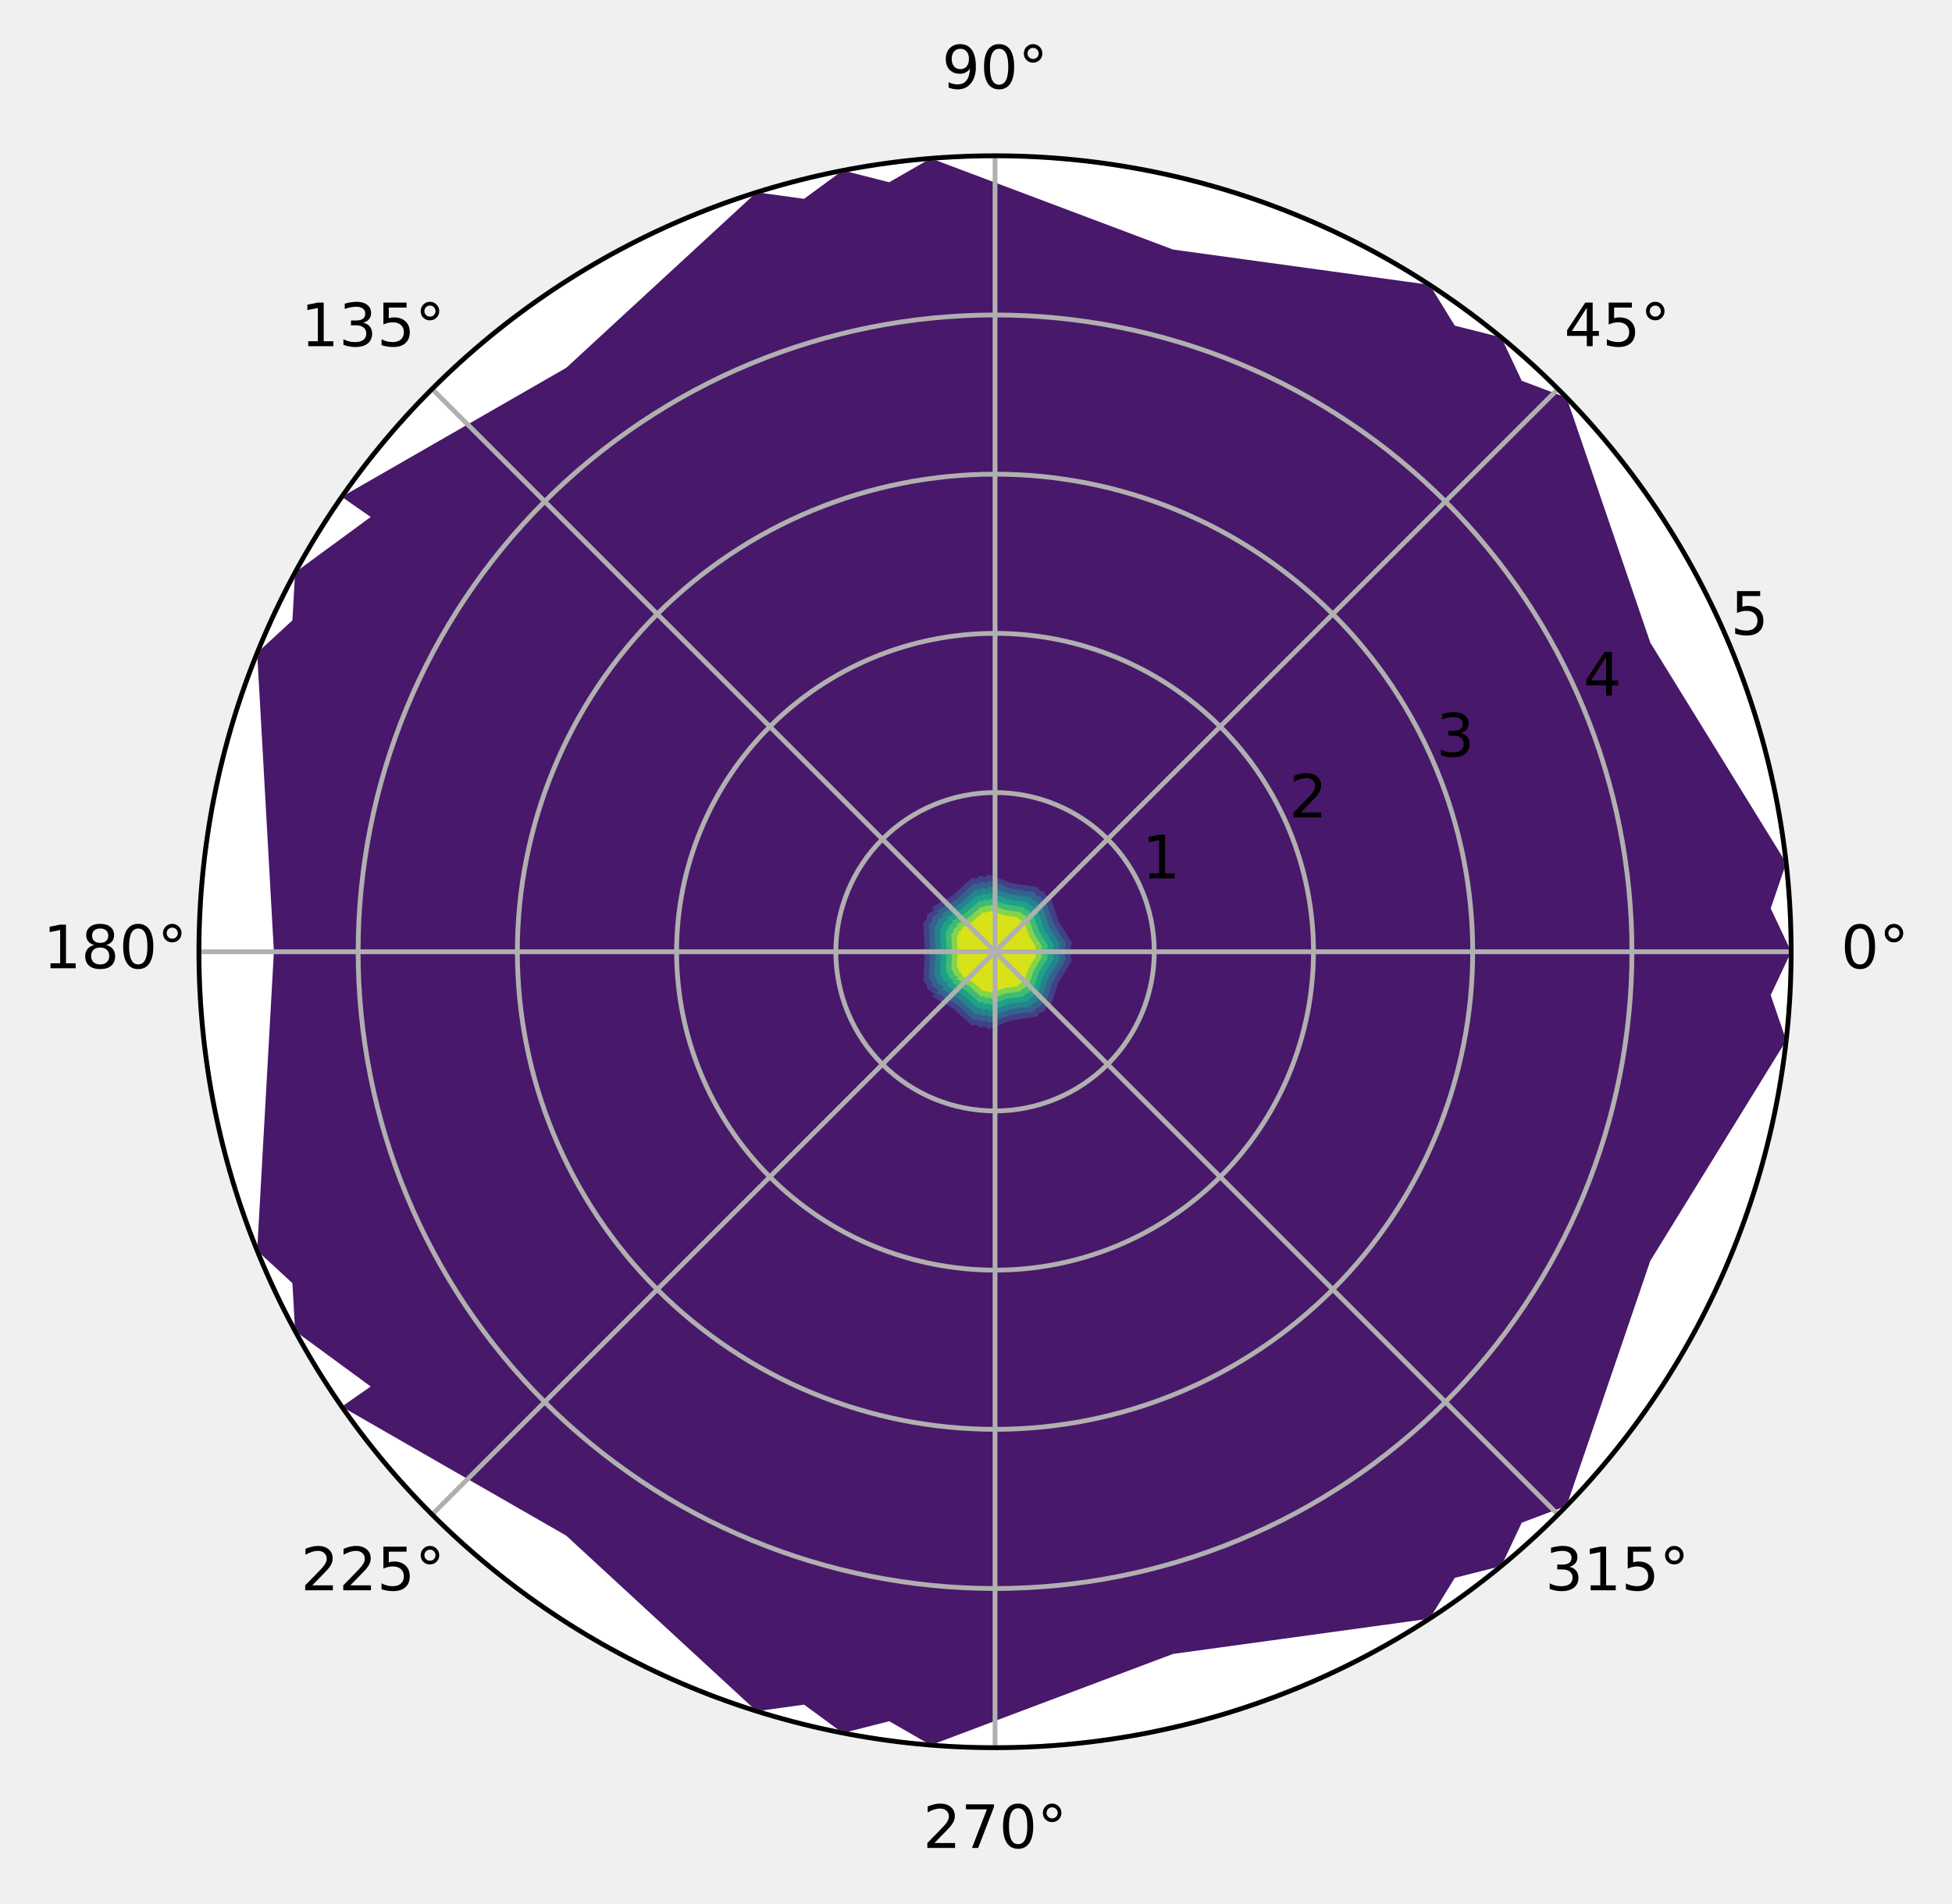
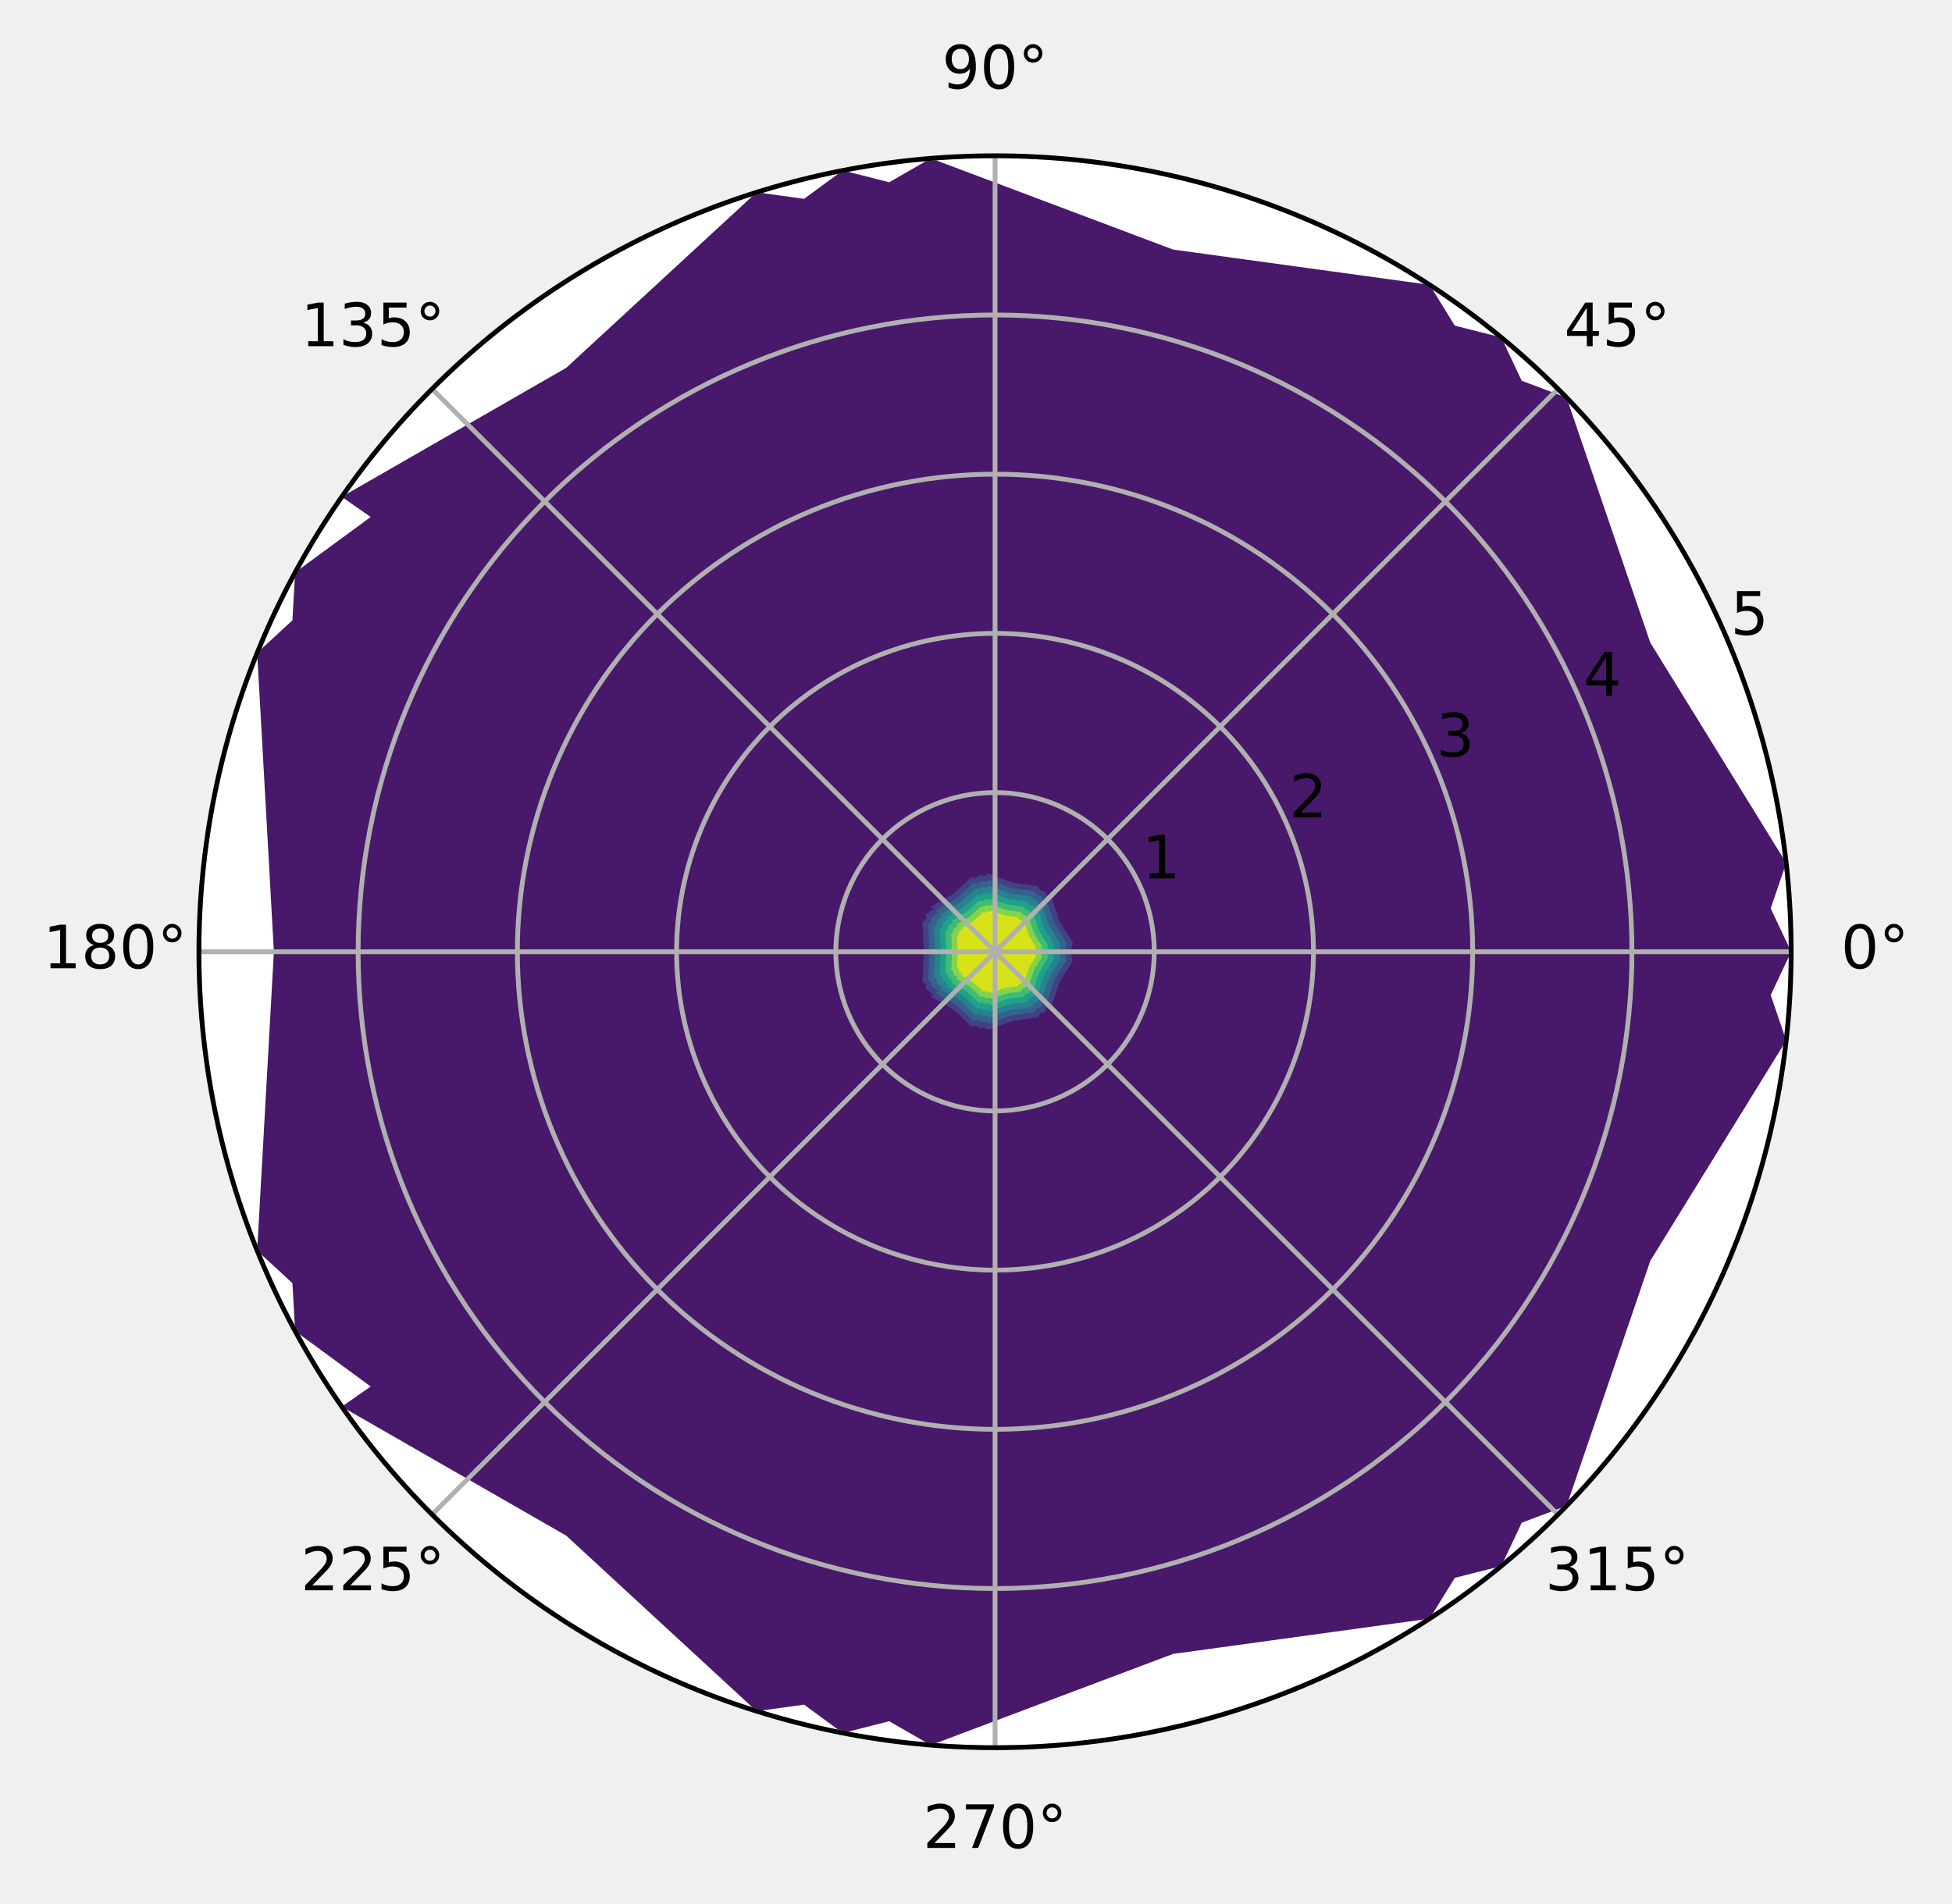
<svg xmlns="http://www.w3.org/2000/svg" xmlns:xlink="http://www.w3.org/1999/xlink" width="326.237pt" height="318.19pt" viewBox="0 0 326.237 318.19" version="1.1">
  <defs>
    <style type="text/css">*{stroke-linejoin: round; stroke-linecap: butt}</style>
  </defs>
  <g id="figure_1">
    <g id="patch_1">
      <path d="M 0 318.19  L 326.237 318.19  L 326.237 0  L 0 0  L 0 318.19  z " style="fill: none" />
    </g>
    <g id="axes_1">
      <g id="patch_2">
        <path d="M 299.356 159.095  C 299.356 141.622 295.914 124.319 289.227 108.177  C 282.541 92.034 272.74 77.365 260.385 65.01  C 248.029 52.655 233.361 42.854 217.218 36.167  C 201.075 29.481 183.773 26.039 166.3 26.039  C 148.827 26.039 131.524 29.481 115.381 36.167  C 99.239 42.854 84.57 52.655 72.215 65.01  C 59.86 77.365 50.059 92.034 43.372 108.177  C 36.686 124.319 33.244 141.622 33.244 159.095  C 33.244 176.568 36.686 193.871 43.372 210.013  C 50.059 226.156 59.86 240.825 72.215 253.18  C 84.57 265.535 99.239 275.336 115.381 282.023  C 131.524 288.709 148.827 292.151 166.3 292.151  C 183.773 292.151 201.075 288.709 217.218 282.023  C 233.361 275.336 248.029 265.535 260.385 253.18  C 272.74 240.825 282.541 226.156 289.227 210.013  C 295.914 193.871 299.356 176.568 299.356 159.095  M 166.3 159.095  C 166.3 159.095 166.3 159.095 166.3 159.095  C 166.3 159.095 166.3 159.095 166.3 159.095  C 166.3 159.095 166.3 159.095 166.3 159.095  C 166.3 159.095 166.3 159.095 166.3 159.095  C 166.3 159.095 166.3 159.095 166.3 159.095  C 166.3 159.095 166.3 159.095 166.3 159.095  C 166.3 159.095 166.3 159.095 166.3 159.095  C 166.3 159.095 166.3 159.095 166.3 159.095  C 166.3 159.095 166.3 159.095 166.3 159.095  C 166.3 159.095 166.3 159.095 166.3 159.095  C 166.3 159.095 166.3 159.095 166.3 159.095  C 166.3 159.095 166.3 159.095 166.3 159.095  C 166.3 159.095 166.3 159.095 166.3 159.095  C 166.3 159.095 166.3 159.095 166.3 159.095  C 166.3 159.095 166.3 159.095 166.3 159.095  C 166.3 159.095 166.3 159.095 166.3 159.095  z " style="fill: #ffffff" />
      </g>
      <g id="QuadContourSet_1">
-         <path d="M 155.381 166.7  L 149.922 170.502  L 144.463 174.304  L 139.004 178.106  L 133.545 181.909  L 128.086 185.711  L 122.626 189.513  L 117.167 193.316  L 111.708 197.118  L 106.249 200.92  L 100.79 204.722  L 95.331 208.525  L 89.871 212.327  L 84.412 216.129  L 78.953 219.931  L 73.494 223.734  L 68.035 227.536  L 62.576 231.338  L 57.117 235.141  L 155.562 291.717  L 261.827 251.714  L 298.527 144.264  L 238.934 47.614  L 126.447 32.147  L 42.982 109.128  L 49.32 222.496  L 140.846 289.694  L 250.908 261.785  L 299.356 159.095  L 250.908 56.405  L 140.846 28.496  L 49.32 95.694  L 42.982 209.062  L 126.447 286.043  L 238.934 270.577  L 298.527 173.926  L 261.827 66.476  L 155.562 26.473  L 57.117 83.05  L 62.576 86.852  L 68.035 90.654  L 73.494 94.456  L 78.953 98.259  L 84.412 102.061  L 89.871 105.863  L 95.331 109.665  L 100.79 113.468  L 106.249 117.27  L 111.708 121.072  L 117.167 124.875  L 122.626 128.677  L 128.086 132.479  L 133.545 136.281  L 139.004 140.084  L 144.463 143.886  L 149.922 147.688  L 155.381 151.491  L 155.676 151.695  L 165.255 146.19  L 175.595 150.083  L 179.166 160.538  L 173.367 169.943  L 162.422 171.448  L 154.3 163.957  L 154.917 152.926  L 163.823 146.387  L 174.533 149.103  L 179.247 159.095  L 174.533 169.087  L 163.823 171.803  L 154.917 165.264  L 154.3 154.233  L 162.422 146.742  L 173.367 148.247  L 179.166 157.652  L 175.595 168.107  L 165.255 172  L 155.676 166.495  z " clip-path="url(#pd175464a1a)" style="fill: #48186a" />
-         <path d="M 165.255 172  L 175.595 168.107  L 179.166 157.652  L 173.367 148.247  L 162.422 146.742  L 154.3 154.233  L 154.917 165.264  L 163.823 171.803  L 174.533 169.087  L 179.247 159.095  L 174.533 149.103  L 163.823 146.387  L 154.917 152.926  L 154.3 163.957  L 162.422 171.448  L 173.367 169.943  L 179.166 160.538  L 175.595 150.083  L 165.255 146.19  L 155.676 151.695  L 156.507 152.274  L 165.337 147.2  L 174.868 150.788  L 178.16 160.425  L 172.815 169.094  L 162.725 170.481  L 155.239 163.577  L 155.807 153.408  L 164.017 147.381  L 173.889 149.884  L 178.234 159.095  L 173.889 168.306  L 164.017 170.809  L 155.807 164.782  L 155.239 154.613  L 162.725 147.709  L 172.815 149.096  L 178.16 157.765  L 174.868 167.402  L 165.337 170.99  L 156.507 165.916  L 155.676 166.495  z " clip-path="url(#pd175464a1a)" style="fill: #424086" />
-         <path d="M 165.337 170.99  L 174.868 167.402  L 178.16 157.765  L 172.815 149.096  L 162.725 147.709  L 155.239 154.613  L 155.807 164.782  L 164.017 170.809  L 173.889 168.306  L 178.234 159.095  L 173.889 149.884  L 164.017 147.381  L 155.807 153.408  L 155.239 163.577  L 162.725 170.481  L 172.815 169.094  L 178.16 160.425  L 174.868 150.788  L 165.337 147.2  L 156.507 152.274  L 157.338 152.853  L 165.418 148.209  L 174.141 151.493  L 177.153 160.312  L 172.262 168.246  L 163.029 169.515  L 156.178 163.196  L 156.698 153.891  L 164.21 148.375  L 173.245 150.666  L 177.221 159.095  L 173.245 167.524  L 164.21 169.815  L 156.698 164.299  L 156.178 154.994  L 163.029 148.675  L 172.262 149.944  L 177.153 157.878  L 174.141 166.697  L 165.418 169.981  L 157.338 165.337  L 156.507 165.916  z " clip-path="url(#pd175464a1a)" style="fill: #33638d" />
-         <path d="M 165.418 169.981  L 174.141 166.697  L 177.153 157.878  L 172.262 149.944  L 163.029 148.675  L 156.178 154.994  L 156.698 164.299  L 164.21 169.815  L 173.245 167.524  L 177.221 159.095  L 173.245 150.666  L 164.21 148.375  L 156.698 153.891  L 156.178 163.196  L 163.029 169.515  L 172.262 168.246  L 177.153 160.312  L 174.141 151.493  L 165.418 148.209  L 157.338 152.853  L 158.169 153.432  L 165.5 149.219  L 173.414 152.198  L 176.147 160.2  L 171.709 167.397  L 163.332 168.549  L 157.116 162.816  L 157.588 154.374  L 164.404 149.369  L 172.601 151.448  L 176.209 159.095  L 172.601 166.743  L 164.404 168.821  L 157.588 163.817  L 157.116 155.374  L 163.332 149.641  L 171.709 150.793  L 176.147 157.991  L 173.414 165.993  L 165.5 168.972  L 158.169 164.758  L 157.338 165.337  z " clip-path="url(#pd175464a1a)" style="fill: #26828e" />
-         <path d="M 165.5 168.972  L 173.414 165.993  L 176.147 157.991  L 171.709 150.793  L 163.332 149.641  L 157.116 155.374  L 157.588 163.817  L 164.404 168.821  L 172.601 166.743  L 176.209 159.095  L 172.601 151.448  L 164.404 149.369  L 157.588 154.374  L 157.116 162.816  L 163.332 168.549  L 171.709 167.397  L 176.147 160.2  L 173.414 152.198  L 165.5 149.219  L 158.169 153.432  L 159 154.011  L 165.582 150.228  L 172.687 152.903  L 175.14 160.087  L 171.156 166.549  L 163.635 167.583  L 158.055 162.436  L 158.479 154.856  L 164.598 150.363  L 171.957 152.229  L 175.196 159.095  L 171.957 165.961  L 164.598 167.827  L 158.479 163.334  L 158.055 155.754  L 163.635 150.607  L 171.156 151.641  L 175.14 158.103  L 172.687 165.288  L 165.582 167.962  L 159 164.179  L 158.169 164.758  z " clip-path="url(#pd175464a1a)" style="fill: #1fa088" />
-         <path d="M 165.582 167.962  L 172.687 165.288  L 175.14 158.103  L 171.156 151.641  L 163.635 150.607  L 158.055 155.754  L 158.479 163.334  L 164.598 167.827  L 171.957 165.961  L 175.196 159.095  L 171.957 152.229  L 164.598 150.363  L 158.479 154.856  L 158.055 162.436  L 163.635 167.583  L 171.156 166.549  L 175.14 160.087  L 172.687 152.903  L 165.582 150.228  L 159 154.011  L 159.831 154.59  L 165.664 151.237  L 171.96 153.608  L 174.134 159.974  L 170.603 165.7  L 163.939 166.616  L 158.993 162.055  L 159.369 155.339  L 164.792 151.357  L 171.313 153.011  L 174.183 159.095  L 171.313 165.179  L 164.792 166.833  L 159.369 162.851  L 158.993 156.135  L 163.939 151.574  L 170.603 152.49  L 174.134 158.216  L 171.96 164.583  L 165.664 166.953  L 159.831 163.601  L 159 164.179  z " clip-path="url(#pd175464a1a)" style="fill: #3fbc73" />
-         <path d="M 165.664 166.953  L 171.96 164.583  L 174.134 158.216  L 170.603 152.49  L 163.939 151.574  L 158.993 156.135  L 159.369 162.851  L 164.792 166.833  L 171.313 165.179  L 174.183 159.095  L 171.313 153.011  L 164.792 151.357  L 159.369 155.339  L 158.993 162.055  L 163.939 166.616  L 170.603 165.7  L 174.134 159.974  L 171.96 153.608  L 165.664 151.237  L 159.831 154.59  L 160.662 155.168  L 165.745 152.247  L 171.232 154.313  L 173.127 159.861  L 170.05 164.852  L 164.242 165.65  L 159.932 161.675  L 160.259 155.821  L 164.985 152.351  L 170.669 153.792  L 173.17 159.095  L 170.669 164.398  L 164.985 165.839  L 160.259 162.369  L 159.932 156.515  L 164.242 152.54  L 170.05 153.339  L 173.127 158.329  L 171.232 163.878  L 165.745 165.943  L 160.662 163.022  L 159.831 163.601  z " clip-path="url(#pd175464a1a)" style="fill: #84d44b" />
-         <path d="M 160.841 162.897  L 160.662 163.022  L 165.745 165.943  L 171.232 163.878  L 173.127 158.329  L 170.05 153.339  L 164.242 152.54  L 159.932 156.515  L 160.259 162.369  L 164.985 165.839  L 170.669 164.398  L 173.17 159.095  L 170.669 153.792  L 164.985 152.351  L 160.259 155.821  L 159.932 161.675  L 164.242 165.65  L 170.05 164.852  L 173.127 159.861  L 171.232 154.313  L 165.745 152.247  L 160.662 155.168  L 160.841 155.293  L 166.3 159.095  L 166.3 159.095  L 166.3 159.095  L 166.3 159.095  L 166.3 159.095  L 166.3 159.095  L 166.3 159.095  L 166.3 159.095  L 166.3 159.095  L 166.3 159.095  L 166.3 159.095  L 166.3 159.095  L 166.3 159.095  L 166.3 159.095  L 166.3 159.095  L 166.3 159.095  L 166.3 159.095  L 166.3 159.095  L 166.3 159.095  L 166.3 159.095  L 166.3 159.095  z " clip-path="url(#pd175464a1a)" style="fill: #d8e219" />
+         <path d="M 155.381 166.7  L 149.922 170.502  L 144.463 174.304  L 139.004 178.106  L 133.545 181.909  L 128.086 185.711  L 122.626 189.513  L 117.167 193.316  L 111.708 197.118  L 106.249 200.92  L 100.79 204.722  L 95.331 208.525  L 89.871 212.327  L 84.412 216.129  L 78.953 219.931  L 73.494 223.734  L 68.035 227.536  L 62.576 231.338  L 57.117 235.141  L 155.562 291.717  L 261.827 251.714  L 298.527 144.264  L 238.934 47.614  L 126.447 32.147  L 42.982 109.128  L 49.32 222.496  L 140.846 289.694  L 250.908 261.785  L 299.356 159.095  L 250.908 56.405  L 140.846 28.496  L 49.32 95.694  L 42.982 209.062  L 126.447 286.043  L 238.934 270.577  L 298.527 173.926  L 261.827 66.476  L 155.562 26.473  L 57.117 83.05  L 62.576 86.852  L 68.035 90.654  L 73.494 94.456  L 78.953 98.259  L 84.412 102.061  L 89.871 105.863  L 95.331 109.665  L 100.79 113.468  L 106.249 117.27  L 111.708 121.072  L 117.167 124.875  L 122.626 128.677  L 128.086 132.479  L 133.545 136.281  L 139.004 140.084  L 144.463 143.886  L 149.922 147.688  L 155.381 151.491  L 155.548 151.606  L 165.242 146.035  L 175.707 149.974  L 179.321 160.556  L 173.453 170.073  L 162.375 171.596  L 154.156 164.016  L 154.78 152.852  L 163.793 146.234  L 174.632 148.983  L 179.403 159.095  L 174.632 169.208  L 163.793 171.956  L 154.78 165.339  L 154.156 154.175  L 162.375 146.594  L 173.453 148.117  L 179.321 157.635  L 175.707 168.216  L 165.242 172.155  L 155.548 166.584  z " clip-path="url(#pd3eec9dff5)" style="fill: #48186a" />
+         <path d="M 165.242 172.155  L 175.707 168.216  L 179.321 157.635  L 173.453 148.117  L 162.375 146.594  L 154.156 154.175  L 154.78 165.339  L 163.793 171.956  L 174.632 169.208  L 179.403 159.095  L 174.632 148.983  L 163.793 146.234  L 154.78 152.852  L 154.156 164.016  L 162.375 171.596  L 173.453 170.073  L 179.321 160.556  L 175.707 149.974  L 165.242 146.035  L 155.548 151.606  L 156.399 152.2  L 165.326 147.069  L 174.962 150.697  L 178.29 160.44  L 172.886 169.204  L 162.686 170.606  L 155.118 163.626  L 155.693 153.346  L 163.992 147.253  L 173.972 149.783  L 178.365 159.095  L 173.972 168.407  L 163.992 170.937  L 155.693 164.844  L 155.118 154.564  L 162.686 147.584  L 172.886 148.986  L 178.29 157.75  L 174.962 167.493  L 165.326 171.121  L 156.399 165.991  L 155.548 166.584  z " clip-path="url(#pd3eec9dff5)" style="fill: #424086" />
+         <path d="M 165.326 171.121  L 174.962 167.493  L 178.29 157.75  L 172.886 148.986  L 162.686 147.584  L 155.118 154.564  L 155.693 164.844  L 163.992 170.937  L 173.972 168.407  L 178.365 159.095  L 173.972 149.783  L 163.992 147.253  L 155.693 153.346  L 155.118 163.626  L 162.686 170.606  L 172.886 169.204  L 178.29 160.44  L 174.962 150.697  L 165.326 147.069  L 156.399 152.2  L 157.251 152.793  L 165.41 148.104  L 174.217 151.419  L 177.258 160.324  L 172.319 168.334  L 162.997 169.616  L 156.08 163.236  L 156.605 153.841  L 164.19 148.272  L 173.312 150.584  L 177.327 159.095  L 173.312 167.606  L 164.19 169.919  L 156.605 164.35  L 156.08 154.954  L 162.997 148.574  L 172.319 149.856  L 177.258 157.866  L 174.217 166.771  L 165.41 170.086  L 157.251 165.397  L 156.399 165.991  z " clip-path="url(#pd3eec9dff5)" style="fill: #33638d" />
+         <path d="M 165.41 170.086  L 174.217 166.771  L 177.258 157.866  L 172.319 149.856  L 162.997 148.574  L 156.08 154.954  L 156.605 164.35  L 164.19 169.919  L 173.312 167.606  L 177.327 159.095  L 173.312 150.584  L 164.19 148.272  L 156.605 153.841  L 156.08 163.236  L 162.997 169.616  L 172.319 168.334  L 177.258 160.324  L 174.217 151.419  L 165.41 148.104  L 157.251 152.793  L 158.103 153.386  L 165.494 149.138  L 173.472 152.142  L 176.227 160.209  L 171.753 167.465  L 163.308 168.626  L 157.042 162.846  L 157.517 154.335  L 164.389 149.29  L 172.652 151.385  L 176.289 159.095  L 172.652 166.805  L 164.389 168.9  L 157.517 163.855  L 157.042 155.344  L 163.308 149.564  L 171.753 150.725  L 176.227 157.982  L 173.472 166.049  L 165.494 169.052  L 158.103 164.804  L 157.251 165.397  z " clip-path="url(#pd3eec9dff5)" style="fill: #26828e" />
+         <path d="M 165.494 169.052  L 173.472 166.049  L 176.227 157.982  L 171.753 150.725  L 163.308 149.564  L 157.042 155.344  L 157.517 163.855  L 164.389 168.9  L 172.652 166.805  L 176.289 159.095  L 172.652 151.385  L 164.389 149.29  L 157.517 154.335  L 157.042 162.846  L 163.308 168.626  L 171.753 167.465  L 176.227 160.209  L 173.472 152.142  L 165.494 149.138  L 158.103 153.386  L 158.954 153.979  L 165.577 150.173  L 172.727 152.864  L 175.196 160.093  L 171.186 166.595  L 163.619 167.636  L 158.003 162.457  L 158.43 154.83  L 164.587 150.309  L 171.992 152.186  L 175.251 159.095  L 171.992 166.004  L 164.587 167.881  L 158.43 163.36  L 158.003 155.733  L 163.619 150.554  L 171.186 151.595  L 175.196 158.097  L 172.727 165.326  L 165.577 168.017  L 158.954 164.211  L 158.103 164.804  z " clip-path="url(#pd3eec9dff5)" style="fill: #1fa088" />
+         <path d="M 165.577 168.017  L 172.727 165.326  L 175.196 158.097  L 171.186 151.595  L 163.619 150.554  L 158.003 155.733  L 158.43 163.36  L 164.587 167.881  L 171.992 166.004  L 175.251 159.095  L 171.992 152.186  L 164.587 150.309  L 158.43 154.83  L 158.003 162.457  L 163.619 167.636  L 171.186 166.595  L 175.196 160.093  L 172.727 152.864  L 165.577 150.173  L 158.954 153.979  L 159.806 154.572  L 165.661 151.207  L 171.981 153.586  L 174.164 159.977  L 170.62 165.726  L 163.929 166.645  L 158.965 162.067  L 159.342 155.324  L 164.786 151.327  L 171.332 152.987  L 174.213 159.095  L 171.332 165.203  L 164.786 166.863  L 159.342 162.866  L 158.965 156.123  L 163.929 151.545  L 170.62 152.464  L 174.164 158.213  L 171.981 164.604  L 165.661 166.983  L 159.806 163.618  L 158.954 164.211  z " clip-path="url(#pd3eec9dff5)" style="fill: #3fbc73" />
+         <path d="M 165.661 166.983  L 171.981 164.604  L 174.164 158.213  L 170.62 152.464  L 163.929 151.545  L 158.965 156.123  L 159.342 162.866  L 164.786 166.863  L 171.332 165.203  L 174.213 159.095  L 171.332 152.987  L 164.786 151.327  L 159.342 155.324  L 158.965 162.067  L 163.929 166.645  L 170.62 165.726  L 174.164 159.977  L 171.981 153.586  L 165.661 151.207  L 159.806 154.572  L 160.657 155.165  L 165.745 152.242  L 171.236 154.309  L 173.133 159.862  L 170.053 164.856  L 164.24 165.655  L 159.927 161.677  L 160.255 155.819  L 164.984 152.346  L 170.672 153.788  L 173.176 159.095  L 170.672 164.402  L 164.984 165.844  L 160.255 162.371  L 159.927 156.513  L 164.24 152.535  L 170.053 153.334  L 173.133 158.329  L 171.236 163.881  L 165.745 165.949  L 160.657 163.025  L 159.806 163.618  z " clip-path="url(#pd3eec9dff5)" style="fill: #84d44b" />
+         <path d="M 160.841 162.897  L 160.657 163.025  L 165.745 165.949  L 171.236 163.881  L 173.133 158.329  L 170.053 153.334  L 164.24 152.535  L 159.927 156.513  L 160.255 162.371  L 164.984 165.844  L 170.672 164.402  L 173.176 159.095  L 170.672 153.788  L 164.984 152.346  L 160.255 155.819  L 159.927 161.677  L 164.24 165.655  L 170.053 164.856  L 173.133 159.862  L 171.236 154.309  L 165.745 152.242  L 160.657 155.165  L 160.841 155.293  L 166.3 159.095  L 166.3 159.095  L 166.3 159.095  L 166.3 159.095  L 166.3 159.095  L 166.3 159.095  L 166.3 159.095  L 166.3 159.095  L 166.3 159.095  L 166.3 159.095  L 166.3 159.095  L 166.3 159.095  L 166.3 159.095  L 166.3 159.095  L 166.3 159.095  L 166.3 159.095  L 166.3 159.095  L 166.3 159.095  L 166.3 159.095  L 166.3 159.095  L 166.3 159.095  z " clip-path="url(#pd3eec9dff5)" style="fill: #d8e219" />
      </g>
      <g id="matplotlib.axis_1">
        <g id="xtick_1">
          <g id="line2d_1">
-             <path d="M 166.3 159.095  L 299.356 159.095  " clip-path="url(#pd175464a1a)" style="fill: none; stroke: #b0b0b0; stroke-width: 0.8; stroke-linecap: square" />
+             <path d="M 166.3 159.095  L 299.356 159.095  " clip-path="url(#pd3eec9dff5)" style="fill: none; stroke: #b0b0b0; stroke-width: 0.8; stroke-linecap: square" />
          </g>
          <g id="text_1">
            <g transform="translate(307.6745 161.8544) scale(0.1 -0.1)">
              <defs>
                <path id="DejaVuSans-30" d="M 2034 4250  Q 1547 4250 1301 3770  Q 1056 3291 1056 2328  Q 1056 1369 1301 889  Q 1547 409 2034 409  Q 2525 409 2770 889  Q 3016 1369 3016 2328  Q 3016 3291 2770 3770  Q 2525 4250 2034 4250  z M 2034 4750  Q 2819 4750 3233 4129  Q 3647 3509 3647 2328  Q 3647 1150 3233 529  Q 2819 -91 2034 -91  Q 1250 -91 836 529  Q 422 1150 422 2328  Q 422 3509 836 4129  Q 1250 4750 2034 4750  z " transform="scale(0.015625)" />
                <path id="DejaVuSans-b0" d="M 1600 4347  Q 1350 4347 1178 4173  Q 1006 4000 1006 3750  Q 1006 3503 1178 3333  Q 1350 3163 1600 3163  Q 1850 3163 2022 3333  Q 2194 3503 2194 3750  Q 2194 3997 2020 4172  Q 1847 4347 1600 4347  z M 1600 4750  Q 1800 4750 1984 4673  Q 2169 4597 2303 4453  Q 2447 4313 2519 4134  Q 2591 3956 2591 3750  Q 2591 3338 2302 3052  Q 2013 2766 1594 2766  Q 1172 2766 890 3047  Q 609 3328 609 3750  Q 609 4169 896 4459  Q 1184 4750 1600 4750  z " transform="scale(0.015625)" />
              </defs>
              <use xlink:href="#DejaVuSans-30" />
              <use xlink:href="#DejaVuSans-b0" transform="translate(63.62305 0)" />
            </g>
          </g>
        </g>
        <g id="xtick_2">
          <g id="line2d_2">
-             <path d="M 166.3 159.095  L 260.385 65.01  " clip-path="url(#pd175464a1a)" style="fill: none; stroke: #b0b0b0; stroke-width: 0.8; stroke-linecap: square" />
+             <path d="M 166.3 159.095  L 260.385 65.01  " clip-path="url(#pd3eec9dff5)" style="fill: none; stroke: #b0b0b0; stroke-width: 0.8; stroke-linecap: square" />
          </g>
          <g id="text_2">
            <g transform="translate(261.4215 57.87014) scale(0.1 -0.1)">
              <defs>
                <path id="DejaVuSans-34" d="M 2419 4116  L 825 1625  L 2419 1625  L 2419 4116  z M 2253 4666  L 3047 4666  L 3047 1625  L 3713 1625  L 3713 1100  L 3047 1100  L 3047 0  L 2419 0  L 2419 1100  L 313 1100  L 313 1709  L 2253 4666  z " transform="scale(0.015625)" />
                <path id="DejaVuSans-35" d="M 691 4666  L 3169 4666  L 3169 4134  L 1269 4134  L 1269 2991  Q 1406 3038 1543 3061  Q 1681 3084 1819 3084  Q 2600 3084 3056 2656  Q 3513 2228 3513 1497  Q 3513 744 3044 326  Q 2575 -91 1722 -91  Q 1428 -91 1123 -41  Q 819 9 494 109  L 494 744  Q 775 591 1075 516  Q 1375 441 1709 441  Q 2250 441 2565 725  Q 2881 1009 2881 1497  Q 2881 1984 2565 2268  Q 2250 2553 1709 2553  Q 1456 2553 1204 2497  Q 953 2441 691 2322  L 691 4666  z " transform="scale(0.015625)" />
              </defs>
              <use xlink:href="#DejaVuSans-34" />
              <use xlink:href="#DejaVuSans-35" transform="translate(63.62305 0)" />
              <use xlink:href="#DejaVuSans-b0" transform="translate(127.2461 0)" />
            </g>
          </g>
        </g>
        <g id="xtick_3">
          <g id="line2d_3">
-             <path d="M 166.3 159.095  L 166.3 26.039  " clip-path="url(#pd175464a1a)" style="fill: none; stroke: #b0b0b0; stroke-width: 0.8; stroke-linecap: square" />
+             <path d="M 166.3 159.095  L 166.3 26.039  " clip-path="url(#pd3eec9dff5)" style="fill: none; stroke: #b0b0b0; stroke-width: 0.8; stroke-linecap: square" />
          </g>
          <g id="text_3">
            <g transform="translate(157.4373 14.79844) scale(0.1 -0.1)">
              <defs>
                <path id="DejaVuSans-39" d="M 703 97  L 703 672  Q 941 559 1184 500  Q 1428 441 1663 441  Q 2288 441 2617 861  Q 2947 1281 2994 2138  Q 2813 1869 2534 1725  Q 2256 1581 1919 1581  Q 1219 1581 811 2004  Q 403 2428 403 3163  Q 403 3881 828 4315  Q 1253 4750 1959 4750  Q 2769 4750 3195 4129  Q 3622 3509 3622 2328  Q 3622 1225 3098 567  Q 2575 -91 1691 -91  Q 1453 -91 1209 -44  Q 966 3 703 97  z M 1959 2075  Q 2384 2075 2632 2365  Q 2881 2656 2881 3163  Q 2881 3666 2632 3958  Q 2384 4250 1959 4250  Q 1534 4250 1286 3958  Q 1038 3666 1038 3163  Q 1038 2656 1286 2365  Q 1534 2075 1959 2075  z " transform="scale(0.015625)" />
              </defs>
              <use xlink:href="#DejaVuSans-39" />
              <use xlink:href="#DejaVuSans-30" transform="translate(63.62305 0)" />
              <use xlink:href="#DejaVuSans-b0" transform="translate(127.2461 0)" />
            </g>
          </g>
        </g>
        <g id="xtick_4">
          <g id="line2d_4">
-             <path d="M 166.3 159.095  L 72.215 65.01  " clip-path="url(#pd175464a1a)" style="fill: none; stroke: #b0b0b0; stroke-width: 0.8; stroke-linecap: square" />
+             <path d="M 166.3 159.095  L 72.215 65.01  " clip-path="url(#pd3eec9dff5)" style="fill: none; stroke: #b0b0b0; stroke-width: 0.8; stroke-linecap: square" />
          </g>
          <g id="text_4">
            <g transform="translate(50.2717 57.87014) scale(0.1 -0.1)">
              <defs>
                <path id="DejaVuSans-31" d="M 794 531  L 1825 531  L 1825 4091  L 703 3866  L 703 4441  L 1819 4666  L 2450 4666  L 2450 531  L 3481 531  L 3481 0  L 794 0  L 794 531  z " transform="scale(0.015625)" />
                <path id="DejaVuSans-33" d="M 2597 2516  Q 3050 2419 3304 2112  Q 3559 1806 3559 1356  Q 3559 666 3084 287  Q 2609 -91 1734 -91  Q 1441 -91 1130 -33  Q 819 25 488 141  L 488 750  Q 750 597 1062 519  Q 1375 441 1716 441  Q 2309 441 2620 675  Q 2931 909 2931 1356  Q 2931 1769 2642 2001  Q 2353 2234 1838 2234  L 1294 2234  L 1294 2753  L 1863 2753  Q 2328 2753 2575 2939  Q 2822 3125 2822 3475  Q 2822 3834 2567 4026  Q 2313 4219 1838 4219  Q 1578 4219 1281 4162  Q 984 4106 628 3988  L 628 4550  Q 988 4650 1302 4700  Q 1616 4750 1894 4750  Q 2613 4750 3031 4423  Q 3450 4097 3450 3541  Q 3450 3153 3228 2886  Q 3006 2619 2597 2516  z " transform="scale(0.015625)" />
              </defs>
              <use xlink:href="#DejaVuSans-31" />
              <use xlink:href="#DejaVuSans-33" transform="translate(63.62305 0)" />
              <use xlink:href="#DejaVuSans-35" transform="translate(127.2461 0)" />
              <use xlink:href="#DejaVuSans-b0" transform="translate(190.8691 0)" />
            </g>
          </g>
        </g>
        <g id="xtick_5">
          <g id="line2d_5">
-             <path d="M 166.3 159.095  L 33.244 159.095  " clip-path="url(#pd175464a1a)" style="fill: none; stroke: #b0b0b0; stroke-width: 0.8; stroke-linecap: square" />
+             <path d="M 166.3 159.095  L 33.244 159.095  " clip-path="url(#pd3eec9dff5)" style="fill: none; stroke: #b0b0b0; stroke-width: 0.8; stroke-linecap: square" />
          </g>
          <g id="text_5">
            <g transform="translate(7.2 161.8544) scale(0.1 -0.1)">
              <defs>
                <path id="DejaVuSans-38" d="M 2034 2216  Q 1584 2216 1326 1975  Q 1069 1734 1069 1313  Q 1069 891 1326 650  Q 1584 409 2034 409  Q 2484 409 2743 651  Q 3003 894 3003 1313  Q 3003 1734 2745 1975  Q 2488 2216 2034 2216  z M 1403 2484  Q 997 2584 770 2862  Q 544 3141 544 3541  Q 544 4100 942 4425  Q 1341 4750 2034 4750  Q 2731 4750 3128 4425  Q 3525 4100 3525 3541  Q 3525 3141 3298 2862  Q 3072 2584 2669 2484  Q 3125 2378 3379 2068  Q 3634 1759 3634 1313  Q 3634 634 3220 271  Q 2806 -91 2034 -91  Q 1263 -91 848 271  Q 434 634 434 1313  Q 434 1759 690 2068  Q 947 2378 1403 2484  z M 1172 3481  Q 1172 3119 1398 2916  Q 1625 2713 2034 2713  Q 2441 2713 2670 2916  Q 2900 3119 2900 3481  Q 2900 3844 2670 4047  Q 2441 4250 2034 4250  Q 1625 4250 1398 4047  Q 1172 3844 1172 3481  z " transform="scale(0.015625)" />
              </defs>
              <use xlink:href="#DejaVuSans-31" />
              <use xlink:href="#DejaVuSans-38" transform="translate(63.62305 0)" />
              <use xlink:href="#DejaVuSans-30" transform="translate(127.2461 0)" />
              <use xlink:href="#DejaVuSans-b0" transform="translate(190.8691 0)" />
            </g>
          </g>
        </g>
        <g id="xtick_6">
          <g id="line2d_6">
-             <path d="M 166.3 159.095  L 72.215 253.18  " clip-path="url(#pd175464a1a)" style="fill: none; stroke: #b0b0b0; stroke-width: 0.8; stroke-linecap: square" />
+             <path d="M 166.3 159.095  L 72.215 253.18  " clip-path="url(#pd3eec9dff5)" style="fill: none; stroke: #b0b0b0; stroke-width: 0.8; stroke-linecap: square" />
          </g>
          <g id="text_6">
            <g transform="translate(50.2717 265.8387) scale(0.1 -0.1)">
              <defs>
                <path id="DejaVuSans-32" d="M 1228 531  L 3431 531  L 3431 0  L 469 0  L 469 531  Q 828 903 1448 1529  Q 2069 2156 2228 2338  Q 2531 2678 2651 2914  Q 2772 3150 2772 3378  Q 2772 3750 2511 3984  Q 2250 4219 1831 4219  Q 1534 4219 1204 4116  Q 875 4013 500 3803  L 500 4441  Q 881 4594 1212 4672  Q 1544 4750 1819 4750  Q 2544 4750 2975 4387  Q 3406 4025 3406 3419  Q 3406 3131 3298 2873  Q 3191 2616 2906 2266  Q 2828 2175 2409 1742  Q 1991 1309 1228 531  z " transform="scale(0.015625)" />
              </defs>
              <use xlink:href="#DejaVuSans-32" />
              <use xlink:href="#DejaVuSans-32" transform="translate(63.62305 0)" />
              <use xlink:href="#DejaVuSans-35" transform="translate(127.2461 0)" />
              <use xlink:href="#DejaVuSans-b0" transform="translate(190.8691 0)" />
            </g>
          </g>
        </g>
        <g id="xtick_7">
          <g id="line2d_7">
-             <path d="M 166.3 159.095  L 166.3 292.151  " clip-path="url(#pd175464a1a)" style="fill: none; stroke: #b0b0b0; stroke-width: 0.8; stroke-linecap: square" />
+             <path d="M 166.3 159.095  L 166.3 292.151  " clip-path="url(#pd3eec9dff5)" style="fill: none; stroke: #b0b0b0; stroke-width: 0.8; stroke-linecap: square" />
          </g>
          <g id="text_7">
            <g transform="translate(154.256 308.9104) scale(0.1 -0.1)">
              <defs>
                <path id="DejaVuSans-37" d="M 525 4666  L 3525 4666  L 3525 4397  L 1831 0  L 1172 0  L 2766 4134  L 525 4134  L 525 4666  z " transform="scale(0.015625)" />
              </defs>
              <use xlink:href="#DejaVuSans-32" />
              <use xlink:href="#DejaVuSans-37" transform="translate(63.62305 0)" />
              <use xlink:href="#DejaVuSans-30" transform="translate(127.2461 0)" />
              <use xlink:href="#DejaVuSans-b0" transform="translate(190.8691 0)" />
            </g>
          </g>
        </g>
        <g id="xtick_8">
          <g id="line2d_8">
-             <path d="M 166.3 159.095  L 260.385 253.18  " clip-path="url(#pd175464a1a)" style="fill: none; stroke: #b0b0b0; stroke-width: 0.8; stroke-linecap: square" />
+             <path d="M 166.3 159.095  L 260.385 253.18  " clip-path="url(#pd3eec9dff5)" style="fill: none; stroke: #b0b0b0; stroke-width: 0.8; stroke-linecap: square" />
          </g>
          <g id="text_8">
            <g transform="translate(258.2403 265.8387) scale(0.1 -0.1)">
              <use xlink:href="#DejaVuSans-33" />
              <use xlink:href="#DejaVuSans-31" transform="translate(63.62305 0)" />
              <use xlink:href="#DejaVuSans-35" transform="translate(127.2461 0)" />
              <use xlink:href="#DejaVuSans-b0" transform="translate(190.8691 0)" />
            </g>
          </g>
        </g>
      </g>
      <g id="matplotlib.axis_2">
        <g id="ytick_1">
          <g id="line2d_9">
-             <path d="M 192.911 159.095  C 192.911 155.601 192.223 152.14 190.885 148.911  C 189.548 145.683 187.588 142.749 185.117 140.278  C 182.646 137.807 179.712 135.847 176.483 134.51  C 173.255 133.172 169.794 132.484 166.3 132.484  C 162.805 132.484 159.345 133.172 156.116 134.51  C 152.888 135.847 149.954 137.807 147.483 140.278  C 145.012 142.749 143.052 145.683 141.714 148.911  C 140.377 152.14 139.689 155.601 139.689 159.095  C 139.689 162.59 140.377 166.05 141.714 169.279  C 143.052 172.507 145.012 175.441 147.483 177.912  C 149.954 180.383 152.888 182.343 156.116 183.681  C 159.345 185.018 162.805 185.706 166.3 185.706  C 169.794 185.706 173.255 185.018 176.483 183.681  C 179.712 182.343 182.646 180.383 185.117 177.912  C 187.588 175.441 189.548 172.507 190.885 169.279  C 192.223 166.05 192.911 162.59 192.911 159.095  " clip-path="url(#pd175464a1a)" style="fill: none; stroke: #b0b0b0; stroke-width: 0.8; stroke-linecap: square" />
+             <path d="M 192.911 159.095  C 192.911 155.601 192.223 152.14 190.885 148.911  C 189.548 145.683 187.588 142.749 185.117 140.278  C 182.646 137.807 179.712 135.847 176.483 134.51  C 173.255 133.172 169.794 132.484 166.3 132.484  C 162.805 132.484 159.345 133.172 156.116 134.51  C 152.888 135.847 149.954 137.807 147.483 140.278  C 145.012 142.749 143.052 145.683 141.714 148.911  C 140.377 152.14 139.689 155.601 139.689 159.095  C 139.689 162.59 140.377 166.05 141.714 169.279  C 143.052 172.507 145.012 175.441 147.483 177.912  C 149.954 180.383 152.888 182.343 156.116 183.681  C 159.345 185.018 162.805 185.706 166.3 185.706  C 169.794 185.706 173.255 185.018 176.483 183.681  C 179.712 182.343 182.646 180.383 185.117 177.912  C 187.588 175.441 189.548 172.507 190.885 169.279  C 192.223 166.05 192.911 162.59 192.911 159.095  " clip-path="url(#pd3eec9dff5)" style="fill: none; stroke: #b0b0b0; stroke-width: 0.8; stroke-linecap: square" />
          </g>
          <g id="text_9">
            <g transform="translate(190.8853 146.8317) scale(0.1 -0.1)">
              <use xlink:href="#DejaVuSans-31" />
            </g>
          </g>
        </g>
        <g id="ytick_2">
          <g id="line2d_10">
-             <path d="M 219.522 159.095  C 219.522 152.106 218.145 145.185 215.471 138.728  C 212.796 132.271 208.876 126.403 203.934 121.461  C 198.992 116.519 193.124 112.599 186.667 109.924  C 180.21 107.249 173.289 105.873 166.3 105.873  C 159.311 105.873 152.39 107.249 145.932 109.924  C 139.475 112.599 133.608 116.519 128.666 121.461  C 123.724 126.403 119.803 132.271 117.129 138.728  C 114.454 145.185 113.077 152.106 113.077 159.095  C 113.077 166.084 114.454 173.005 117.129 179.462  C 119.803 185.919 123.724 191.787 128.666 196.729  C 133.608 201.671 139.475 205.592 145.932 208.266  C 152.39 210.941 159.311 212.317 166.3 212.317  C 173.289 212.317 180.21 210.941 186.667 208.266  C 193.124 205.592 198.992 201.671 203.934 196.729  C 208.876 191.787 212.796 185.919 215.471 179.462  C 218.145 173.005 219.522 166.084 219.522 159.095  " clip-path="url(#pd175464a1a)" style="fill: none; stroke: #b0b0b0; stroke-width: 0.8; stroke-linecap: square" />
+             <path d="M 219.522 159.095  C 219.522 152.106 218.145 145.185 215.471 138.728  C 212.796 132.271 208.876 126.403 203.934 121.461  C 198.992 116.519 193.124 112.599 186.667 109.924  C 180.21 107.249 173.289 105.873 166.3 105.873  C 159.311 105.873 152.39 107.249 145.932 109.924  C 139.475 112.599 133.608 116.519 128.666 121.461  C 123.724 126.403 119.803 132.271 117.129 138.728  C 114.454 145.185 113.077 152.106 113.077 159.095  C 113.077 166.084 114.454 173.005 117.129 179.462  C 119.803 185.919 123.724 191.787 128.666 196.729  C 133.608 201.671 139.475 205.592 145.932 208.266  C 152.39 210.941 159.311 212.317 166.3 212.317  C 173.289 212.317 180.21 210.941 186.667 208.266  C 193.124 205.592 198.992 201.671 203.934 196.729  C 208.876 191.787 212.796 185.919 215.471 179.462  C 218.145 173.005 219.522 166.084 219.522 159.095  " clip-path="url(#pd3eec9dff5)" style="fill: none; stroke: #b0b0b0; stroke-width: 0.8; stroke-linecap: square" />
          </g>
          <g id="text_10">
            <g transform="translate(215.4708 136.648) scale(0.1 -0.1)">
              <use xlink:href="#DejaVuSans-32" />
            </g>
          </g>
        </g>
        <g id="ytick_3">
          <g id="line2d_11">
-             <path d="M 246.133 159.095  C 246.133 148.611 244.068 138.23 240.056 128.544  C 236.044 118.858 230.164 110.057 222.751 102.644  C 215.338 95.231 206.536 89.35 196.851 85.338  C 187.165 81.327 176.783 79.261 166.3 79.261  C 155.816 79.261 145.434 81.327 135.749 85.338  C 126.063 89.35 117.262 95.231 109.849 102.644  C 102.436 110.057 96.555 118.858 92.543 128.544  C 88.531 138.23 86.466 148.611 86.466 159.095  C 86.466 169.579 88.531 179.96 92.543 189.646  C 96.555 199.332 102.436 208.133 109.849 215.546  C 117.262 222.959 126.063 228.84 135.749 232.852  C 145.434 236.864 155.816 238.929 166.3 238.929  C 176.783 238.929 187.165 236.864 196.851 232.852  C 206.536 228.84 215.338 222.959 222.751 215.546  C 230.164 208.133 236.044 199.332 240.056 189.646  C 244.068 179.96 246.133 169.579 246.133 159.095  " clip-path="url(#pd175464a1a)" style="fill: none; stroke: #b0b0b0; stroke-width: 0.8; stroke-linecap: square" />
+             <path d="M 246.133 159.095  C 246.133 148.611 244.068 138.23 240.056 128.544  C 236.044 118.858 230.164 110.057 222.751 102.644  C 215.338 95.231 206.536 89.35 196.851 85.338  C 187.165 81.327 176.783 79.261 166.3 79.261  C 155.816 79.261 145.434 81.327 135.749 85.338  C 126.063 89.35 117.262 95.231 109.849 102.644  C 102.436 110.057 96.555 118.858 92.543 128.544  C 88.531 138.23 86.466 148.611 86.466 159.095  C 86.466 169.579 88.531 179.96 92.543 189.646  C 96.555 199.332 102.436 208.133 109.849 215.546  C 117.262 222.959 126.063 228.84 135.749 232.852  C 145.434 236.864 155.816 238.929 166.3 238.929  C 176.783 238.929 187.165 236.864 196.851 232.852  C 206.536 228.84 215.338 222.959 222.751 215.546  C 230.164 208.133 236.044 199.332 240.056 189.646  C 244.068 179.96 246.133 169.579 246.133 159.095  " clip-path="url(#pd3eec9dff5)" style="fill: none; stroke: #b0b0b0; stroke-width: 0.8; stroke-linecap: square" />
          </g>
          <g id="text_11">
            <g transform="translate(240.0564 126.4644) scale(0.1 -0.1)">
              <use xlink:href="#DejaVuSans-33" />
            </g>
          </g>
        </g>
        <g id="ytick_4">
          <g id="line2d_12">
-             <path d="M 272.745 159.095  C 272.745 145.117 269.991 131.275 264.642 118.36  C 259.293 105.446 251.452 93.711 241.568 83.827  C 231.684 73.943 219.949 66.102 207.034 60.753  C 194.12 55.404 180.278 52.65 166.3 52.65  C 152.322 52.65 138.479 55.404 125.565 60.753  C 112.651 66.102 100.916 73.943 91.032 83.827  C 81.148 93.711 73.307 105.446 67.958 118.36  C 62.608 131.275 59.855 145.117 59.855 159.095  C 59.855 173.073 62.608 186.916 67.958 199.83  C 73.307 212.744 81.148 224.479 91.032 234.363  C 100.916 244.247 112.651 252.088 125.565 257.437  C 138.479 262.786 152.322 265.54 166.3 265.54  C 180.278 265.54 194.12 262.786 207.034 257.437  C 219.949 252.088 231.684 244.247 241.568 234.363  C 251.452 224.479 259.293 212.744 264.642 199.83  C 269.991 186.916 272.745 173.073 272.745 159.095  " clip-path="url(#pd175464a1a)" style="fill: none; stroke: #b0b0b0; stroke-width: 0.8; stroke-linecap: square" />
+             <path d="M 272.745 159.095  C 272.745 145.117 269.991 131.275 264.642 118.36  C 259.293 105.446 251.452 93.711 241.568 83.827  C 231.684 73.943 219.949 66.102 207.034 60.753  C 194.12 55.404 180.278 52.65 166.3 52.65  C 152.322 52.65 138.479 55.404 125.565 60.753  C 112.651 66.102 100.916 73.943 91.032 83.827  C 81.148 93.711 73.307 105.446 67.958 118.36  C 62.608 131.275 59.855 145.117 59.855 159.095  C 59.855 173.073 62.608 186.916 67.958 199.83  C 73.307 212.744 81.148 224.479 91.032 234.363  C 100.916 244.247 112.651 252.088 125.565 257.437  C 138.479 262.786 152.322 265.54 166.3 265.54  C 180.278 265.54 194.12 262.786 207.034 257.437  C 219.949 252.088 231.684 244.247 241.568 234.363  C 251.452 224.479 259.293 212.744 264.642 199.83  C 269.991 186.916 272.745 173.073 272.745 159.095  " clip-path="url(#pd3eec9dff5)" style="fill: none; stroke: #b0b0b0; stroke-width: 0.8; stroke-linecap: square" />
          </g>
          <g id="text_12">
            <g transform="translate(264.6419 116.2807) scale(0.1 -0.1)">
              <use xlink:href="#DejaVuSans-34" />
            </g>
          </g>
        </g>
        <g id="ytick_5">
          <g id="line2d_13">
-             <path d="M 299.356 159.095  C 299.356 141.622 295.914 124.319 289.227 108.177  C 282.541 92.034 272.74 77.365 260.385 65.01  C 248.029 52.655 233.361 42.854 217.218 36.167  C 201.075 29.481 183.773 26.039 166.3 26.039  C 148.827 26.039 131.524 29.481 115.381 36.167  C 99.239 42.854 84.57 52.655 72.215 65.01  C 59.86 77.365 50.059 92.034 43.372 108.177  C 36.686 124.319 33.244 141.622 33.244 159.095  C 33.244 176.568 36.686 193.871 43.372 210.013  C 50.059 226.156 59.86 240.825 72.215 253.18  C 84.57 265.535 99.239 275.336 115.381 282.023  C 131.524 288.709 148.827 292.151 166.3 292.151  C 183.773 292.151 201.075 288.709 217.218 282.023  C 233.361 275.336 248.029 265.535 260.385 253.18  C 272.74 240.825 282.541 226.156 289.227 210.013  C 295.914 193.871 299.356 176.568 299.356 159.095  " clip-path="url(#pd175464a1a)" style="fill: none; stroke: #b0b0b0; stroke-width: 0.8; stroke-linecap: square" />
+             <path d="M 299.356 159.095  C 299.356 141.622 295.914 124.319 289.227 108.177  C 282.541 92.034 272.74 77.365 260.385 65.01  C 248.029 52.655 233.361 42.854 217.218 36.167  C 201.075 29.481 183.773 26.039 166.3 26.039  C 148.827 26.039 131.524 29.481 115.381 36.167  C 99.239 42.854 84.57 52.655 72.215 65.01  C 59.86 77.365 50.059 92.034 43.372 108.177  C 36.686 124.319 33.244 141.622 33.244 159.095  C 33.244 176.568 36.686 193.871 43.372 210.013  C 50.059 226.156 59.86 240.825 72.215 253.18  C 84.57 265.535 99.239 275.336 115.381 282.023  C 131.524 288.709 148.827 292.151 166.3 292.151  C 183.773 292.151 201.075 288.709 217.218 282.023  C 233.361 275.336 248.029 265.535 260.385 253.18  C 272.74 240.825 282.541 226.156 289.227 210.013  C 295.914 193.871 299.356 176.568 299.356 159.095  " clip-path="url(#pd3eec9dff5)" style="fill: none; stroke: #b0b0b0; stroke-width: 0.8; stroke-linecap: square" />
          </g>
          <g id="text_13">
            <g transform="translate(289.2275 106.097) scale(0.1 -0.1)">
              <use xlink:href="#DejaVuSans-35" />
            </g>
          </g>
        </g>
      </g>
      <g id="patch_3">
        <path d="M 299.356 159.095  C 299.356 141.622 295.914 124.319 289.227 108.177  C 282.541 92.034 272.74 77.365 260.385 65.01  C 248.029 52.655 233.361 42.854 217.218 36.167  C 201.075 29.481 183.773 26.039 166.3 26.039  C 148.827 26.039 131.524 29.481 115.381 36.167  C 99.239 42.854 84.57 52.655 72.215 65.01  C 59.86 77.365 50.059 92.034 43.372 108.177  C 36.686 124.319 33.244 141.622 33.244 159.095  C 33.244 176.568 36.686 193.871 43.372 210.013  C 50.059 226.156 59.86 240.825 72.215 253.18  C 84.57 265.535 99.239 275.336 115.381 282.023  C 131.524 288.709 148.827 292.151 166.3 292.151  C 183.773 292.151 201.075 288.709 217.218 282.023  C 233.361 275.336 248.029 265.535 260.385 253.18  C 272.74 240.825 282.541 226.156 289.227 210.013  C 295.914 193.871 299.356 176.568 299.356 159.095  " style="fill: none; stroke: #000000; stroke-width: 0.8; stroke-linejoin: miter; stroke-linecap: square" />
      </g>
    </g>
  </g>
  <defs>
-     <clipPath id="pd175464a1a">
+     <clipPath id="pd3eec9dff5">
      <path d="M 299.356 159.095  C 299.356 141.622 295.914 124.319 289.227 108.177  C 282.541 92.034 272.74 77.365 260.385 65.01  C 248.029 52.655 233.361 42.854 217.218 36.167  C 201.075 29.481 183.773 26.039 166.3 26.039  C 148.827 26.039 131.524 29.481 115.381 36.167  C 99.239 42.854 84.57 52.655 72.215 65.01  C 59.86 77.365 50.059 92.034 43.372 108.177  C 36.686 124.319 33.244 141.622 33.244 159.095  C 33.244 176.568 36.686 193.871 43.372 210.013  C 50.059 226.156 59.86 240.825 72.215 253.18  C 84.57 265.535 99.239 275.336 115.381 282.023  C 131.524 288.709 148.827 292.151 166.3 292.151  C 183.773 292.151 201.075 288.709 217.218 282.023  C 233.361 275.336 248.029 265.535 260.385 253.18  C 272.74 240.825 282.541 226.156 289.227 210.013  C 295.914 193.871 299.356 176.568 299.356 159.095  M 166.3 159.095  C 166.3 159.095 166.3 159.095 166.3 159.095  C 166.3 159.095 166.3 159.095 166.3 159.095  C 166.3 159.095 166.3 159.095 166.3 159.095  C 166.3 159.095 166.3 159.095 166.3 159.095  C 166.3 159.095 166.3 159.095 166.3 159.095  C 166.3 159.095 166.3 159.095 166.3 159.095  C 166.3 159.095 166.3 159.095 166.3 159.095  C 166.3 159.095 166.3 159.095 166.3 159.095  C 166.3 159.095 166.3 159.095 166.3 159.095  C 166.3 159.095 166.3 159.095 166.3 159.095  C 166.3 159.095 166.3 159.095 166.3 159.095  C 166.3 159.095 166.3 159.095 166.3 159.095  C 166.3 159.095 166.3 159.095 166.3 159.095  C 166.3 159.095 166.3 159.095 166.3 159.095  C 166.3 159.095 166.3 159.095 166.3 159.095  C 166.3 159.095 166.3 159.095 166.3 159.095  z " />
    </clipPath>
  </defs>
</svg>
